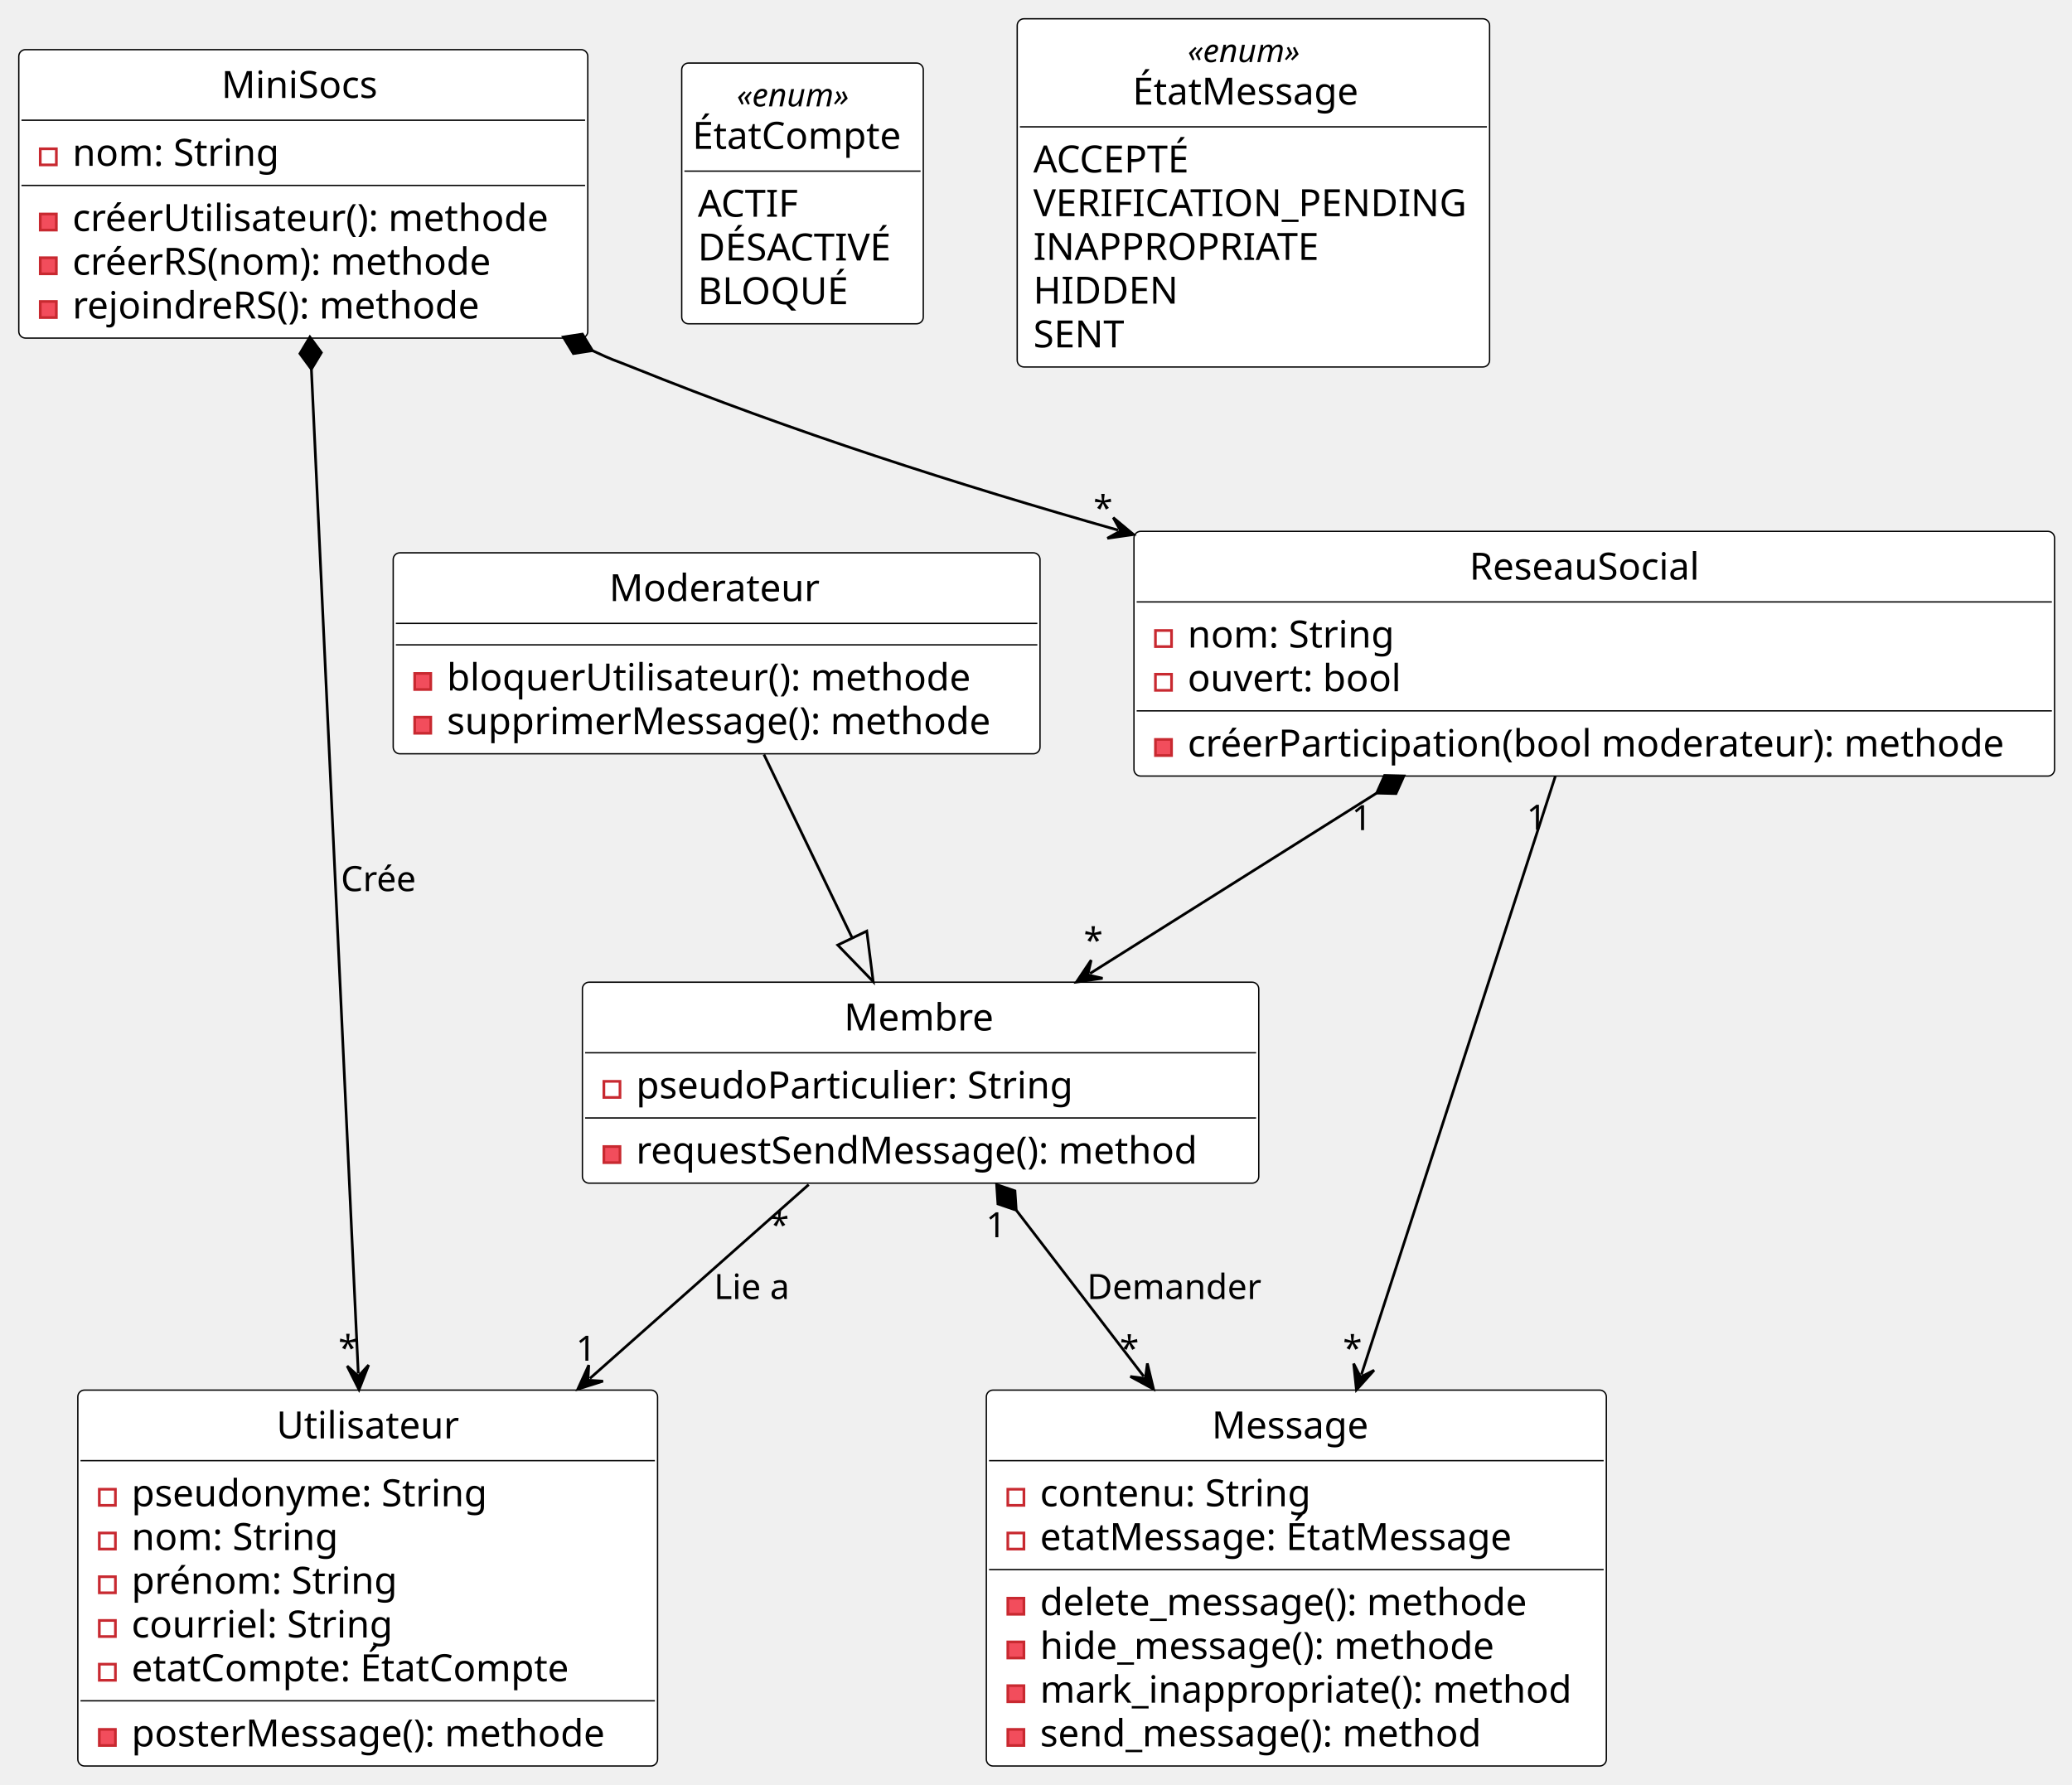
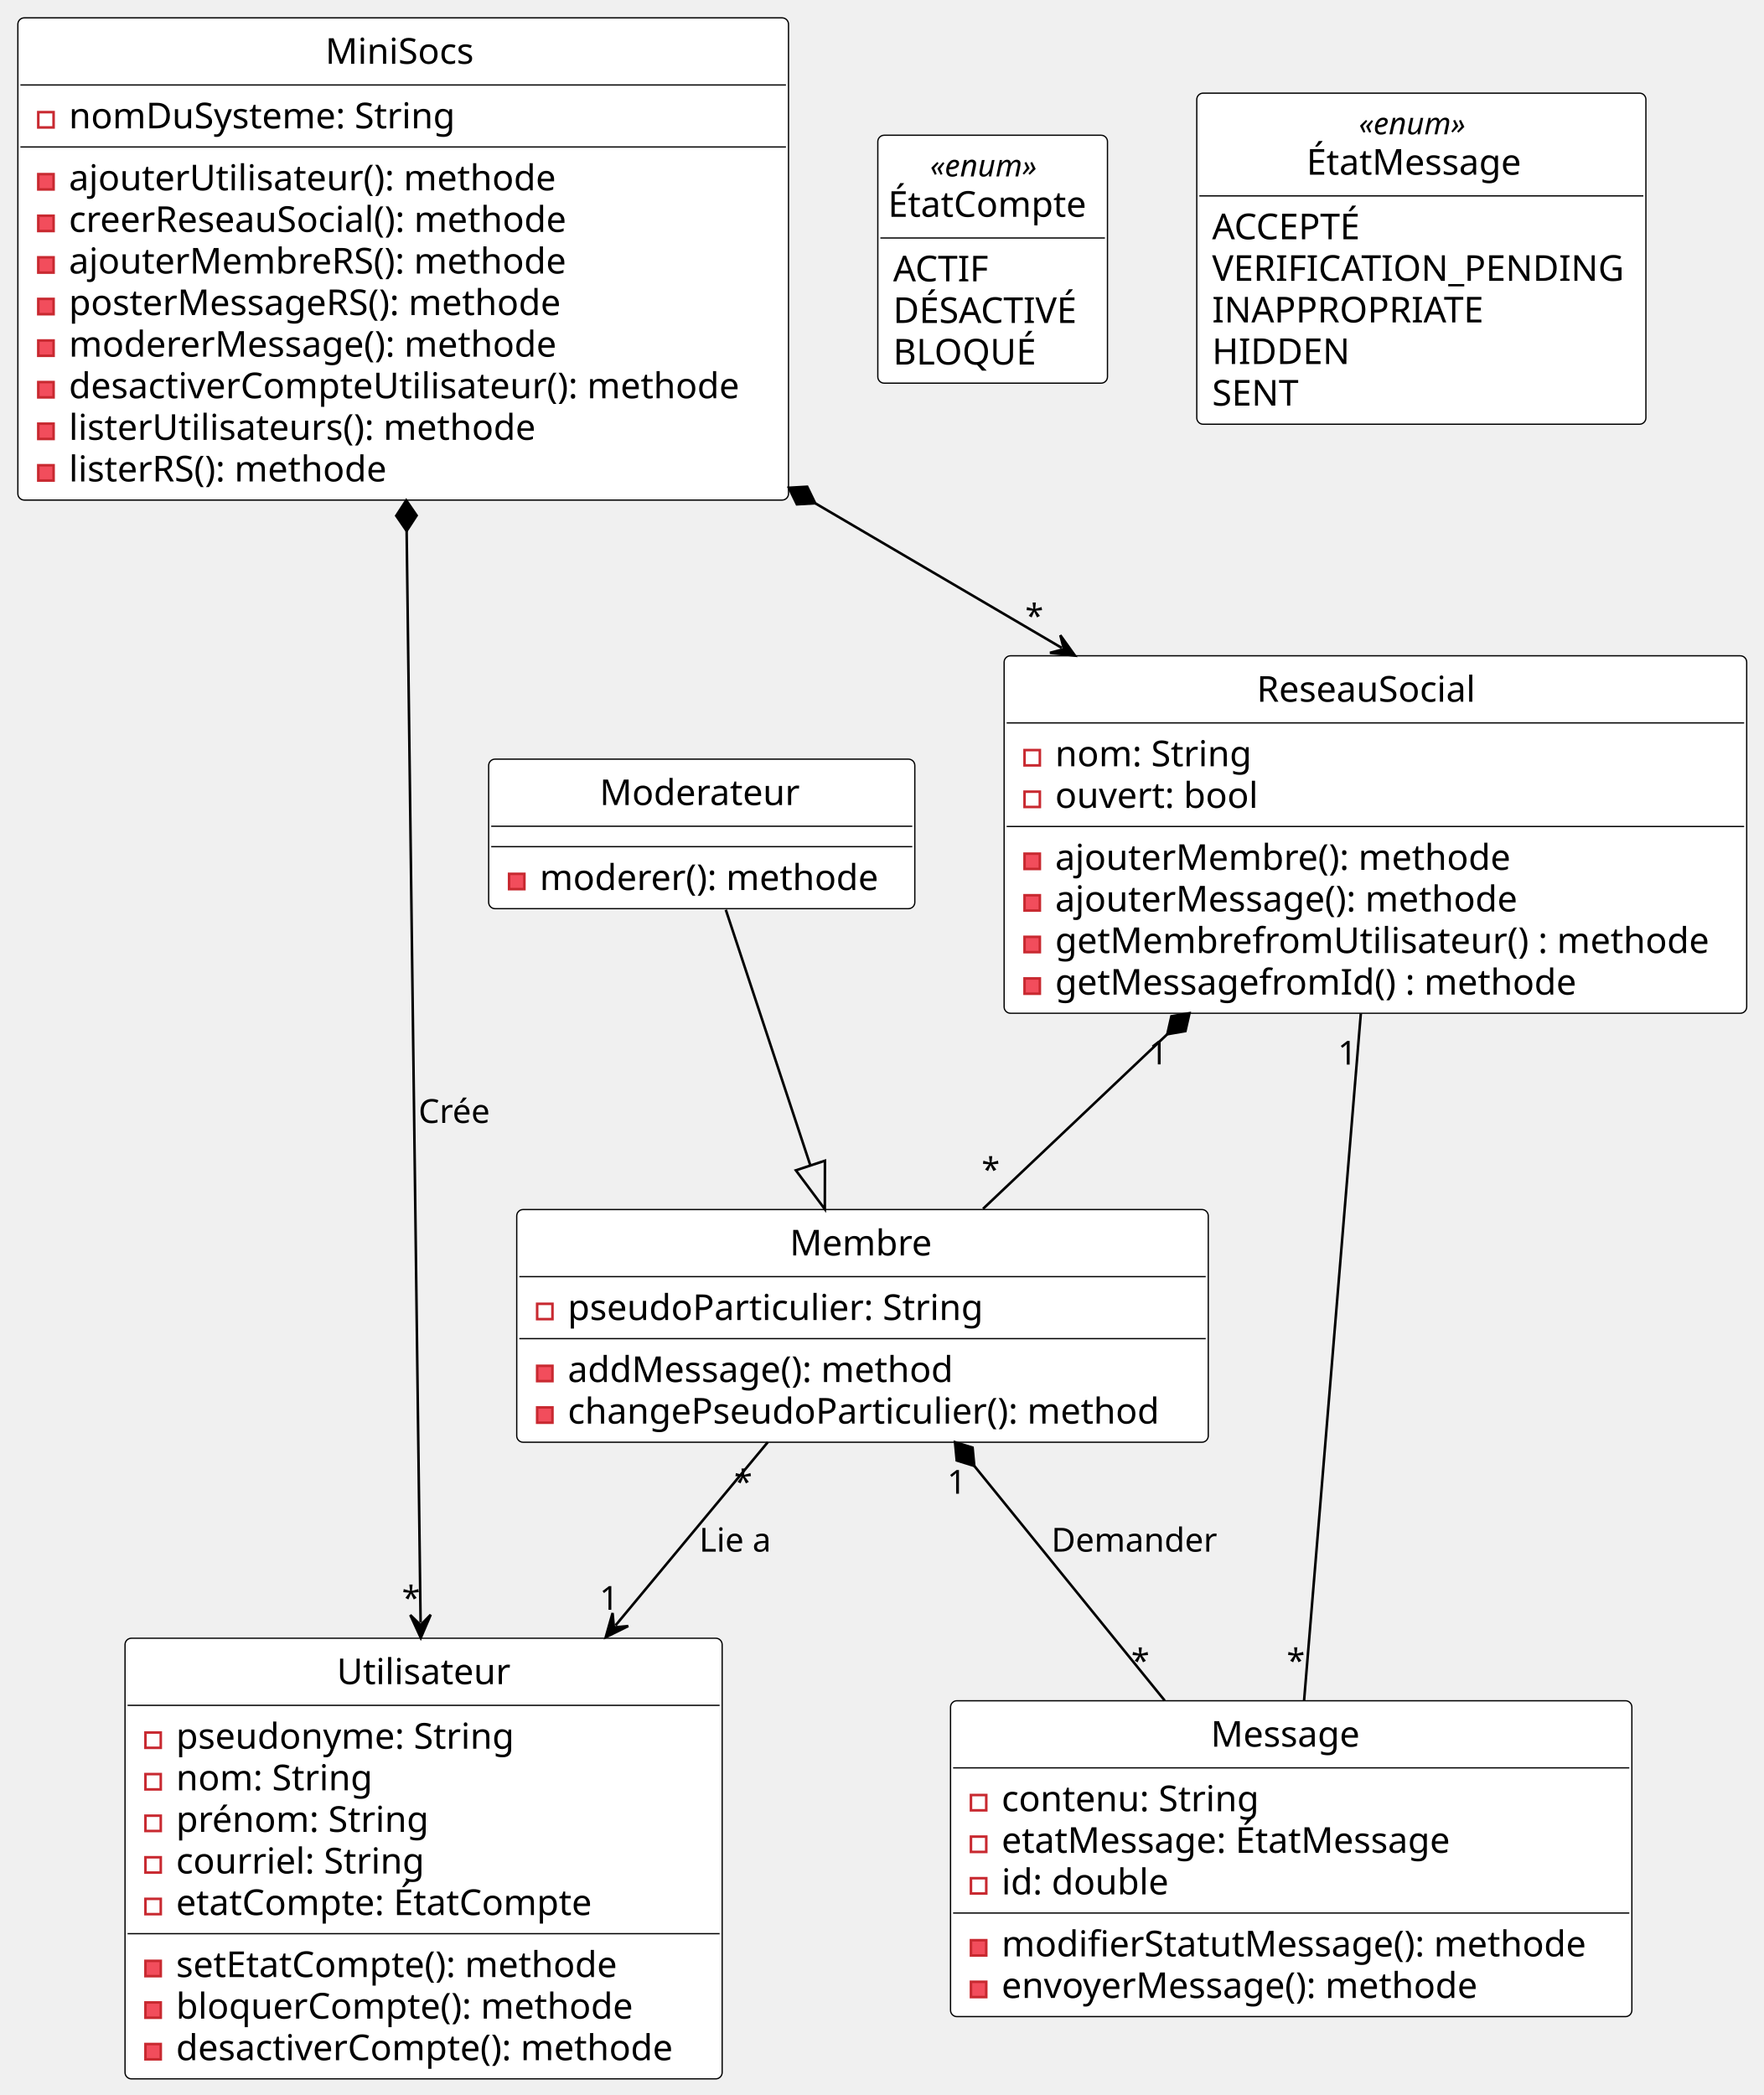
- <svg xmlns="http://www.w3.org/2000/svg" contentStyleType="text/css" height="665px" preserveAspectRatio="none" style="width:772px;height:665px;background:#FFFFFF;" version="1.1" viewBox="0 0 772 665" width="772px" zoomAndPan="magnify">
+ <svg xmlns="http://www.w3.org/2000/svg" contentStyleType="text/css" height="821px" preserveAspectRatio="none" style="width:691px;height:821px;background:#FFFFFF;" version="1.1" viewBox="0 0 691 821" width="691px" zoomAndPan="magnify">
  <defs />
  <g>
    <g id="elem_MiniSocs">
-       <rect codeLine="14" fill="#FFFFFF" height="107.484" id="MiniSocs" rx="2.5" ry="2.5" style="stroke:#000000;stroke-width:0.5;" width="212" x="7" y="18.5" />
-       <text fill="#000000" font-family="sans-serif" font-size="14" lengthAdjust="spacing" textLength="61" x="82.5" y="36.495">MiniSocs</text>
-       <line style="stroke:#000000;stroke-width:0.5;" x1="8" x2="218" y1="44.797" y2="44.797" />
-       <rect fill="none" height="6" style="stroke:#C82930;stroke-width:1.0;" width="6" x="15" y="55.445" />
-       <text fill="#000000" font-family="sans-serif" font-size="14" lengthAdjust="spacing" textLength="80" x="27" y="61.792">nom: String</text>
-       <line style="stroke:#000000;stroke-width:0.5;" x1="8" x2="218" y1="69.094" y2="69.094" />
-       <rect fill="#F24D5C" height="6" style="stroke:#C82930;stroke-width:1.0;" width="6" x="15" y="79.742" />
-       <text fill="#000000" font-family="sans-serif" font-size="14" lengthAdjust="spacing" textLength="186" x="27" y="86.089">créerUtilisateur(): methode</text>
-       <rect fill="#F24D5C" height="6" style="stroke:#C82930;stroke-width:1.0;" width="6" x="15" y="96.039" />
-       <text fill="#000000" font-family="sans-serif" font-size="14" lengthAdjust="spacing" textLength="168" x="27" y="102.386">créerRS(nom): methode</text>
-       <rect fill="#F24D5C" height="6" style="stroke:#C82930;stroke-width:1.0;" width="6" x="15" y="112.336" />
-       <text fill="#000000" font-family="sans-serif" font-size="14" lengthAdjust="spacing" textLength="162" x="27" y="118.683">rejoindreRS(): methode</text>
+       <rect codeLine="14" fill="#FFFFFF" height="188.969" id="MiniSocs" rx="2.5" ry="2.5" style="stroke:#000000;stroke-width:0.5;" width="302" x="7" y="7" />
+       <text fill="#000000" font-family="sans-serif" font-size="14" lengthAdjust="spacing" textLength="61" x="127.5" y="24.995">MiniSocs</text>
+       <line style="stroke:#000000;stroke-width:0.5;" x1="8" x2="308" y1="33.297" y2="33.297" />
+       <rect fill="none" height="6" style="stroke:#C82930;stroke-width:1.0;" width="6" x="15" y="43.945" />
+       <text fill="#000000" font-family="sans-serif" font-size="14" lengthAdjust="spacing" textLength="160" x="27" y="50.292">nomDuSysteme: String</text>
+       <line style="stroke:#000000;stroke-width:0.5;" x1="8" x2="308" y1="57.594" y2="57.594" />
+       <rect fill="#F24D5C" height="6" style="stroke:#C82930;stroke-width:1.0;" width="6" x="15" y="68.242" />
+       <text fill="#000000" font-family="sans-serif" font-size="14" lengthAdjust="spacing" textLength="198" x="27" y="74.589">ajouterUtilisateur(): methode</text>
+       <rect fill="#F24D5C" height="6" style="stroke:#C82930;stroke-width:1.0;" width="6" x="15" y="84.539" />
+       <text fill="#000000" font-family="sans-serif" font-size="14" lengthAdjust="spacing" textLength="211" x="27" y="90.886">creerReseauSocial(): methode</text>
+       <rect fill="#F24D5C" height="6" style="stroke:#C82930;stroke-width:1.0;" width="6" x="15" y="100.836" />
+       <text fill="#000000" font-family="sans-serif" font-size="14" lengthAdjust="spacing" textLength="206" x="27" y="107.183">ajouterMembreRS(): methode</text>
+       <rect fill="#F24D5C" height="6" style="stroke:#C82930;stroke-width:1.0;" width="6" x="15" y="117.133" />
+       <text fill="#000000" font-family="sans-serif" font-size="14" lengthAdjust="spacing" textLength="209" x="27" y="123.48">posterMessageRS(): methode</text>
+       <rect fill="#F24D5C" height="6" style="stroke:#C82930;stroke-width:1.0;" width="6" x="15" y="133.43" />
+       <text fill="#000000" font-family="sans-serif" font-size="14" lengthAdjust="spacing" textLength="204" x="27" y="139.776">modererMessage(): methode</text>
+       <rect fill="#F24D5C" height="6" style="stroke:#C82930;stroke-width:1.0;" width="6" x="15" y="149.727" />
+       <text fill="#000000" font-family="sans-serif" font-size="14" lengthAdjust="spacing" textLength="276" x="27" y="156.073">desactiverCompteUtilisateur(): methode</text>
+       <rect fill="#F24D5C" height="6" style="stroke:#C82930;stroke-width:1.0;" width="6" x="15" y="166.023" />
+       <text fill="#000000" font-family="sans-serif" font-size="14" lengthAdjust="spacing" textLength="191" x="27" y="172.37">listerUtilisateurs(): methode</text>
+       <rect fill="#F24D5C" height="6" style="stroke:#C82930;stroke-width:1.0;" width="6" x="15" y="182.32" />
+       <text fill="#000000" font-family="sans-serif" font-size="14" lengthAdjust="spacing" textLength="134" x="27" y="188.667">listerRS(): methode</text>
    </g>
    <g id="elem_Utilisateur">
-       <rect codeLine="21" fill="#FFFFFF" height="140.078" id="Utilisateur" rx="2.5" ry="2.5" style="stroke:#000000;stroke-width:0.5;" width="216" x="29" y="518" />
-       <text fill="#000000" font-family="sans-serif" font-size="14" lengthAdjust="spacing" textLength="68" x="103" y="535.995">Utilisateur</text>
-       <line style="stroke:#000000;stroke-width:0.5;" x1="30" x2="244" y1="544.297" y2="544.297" />
-       <rect fill="none" height="6" style="stroke:#C82930;stroke-width:1.0;" width="6" x="37" y="554.945" />
-       <text fill="#000000" font-family="sans-serif" font-size="14" lengthAdjust="spacing" textLength="140" x="49" y="561.292">pseudonyme: String</text>
-       <rect fill="none" height="6" style="stroke:#C82930;stroke-width:1.0;" width="6" x="37" y="571.242" />
-       <text fill="#000000" font-family="sans-serif" font-size="14" lengthAdjust="spacing" textLength="80" x="49" y="577.589">nom: String</text>
-       <rect fill="none" height="6" style="stroke:#C82930;stroke-width:1.0;" width="6" x="37" y="587.539" />
-       <text fill="#000000" font-family="sans-serif" font-size="14" lengthAdjust="spacing" textLength="103" x="49" y="593.886">prénom: String</text>
-       <rect fill="none" height="6" style="stroke:#C82930;stroke-width:1.0;" width="6" x="37" y="603.836" />
-       <text fill="#000000" font-family="sans-serif" font-size="14" lengthAdjust="spacing" textLength="100" x="49" y="610.183">courriel: String</text>
-       <rect fill="none" height="6" style="stroke:#C82930;stroke-width:1.0;" width="6" x="37" y="620.133" />
-       <text fill="#000000" font-family="sans-serif" font-size="14" lengthAdjust="spacing" textLength="173" x="49" y="626.48">etatCompte: ÉtatCompte</text>
-       <line style="stroke:#000000;stroke-width:0.5;" x1="30" x2="244" y1="633.781" y2="633.781" />
-       <rect fill="#F24D5C" height="6" style="stroke:#C82930;stroke-width:1.0;" width="6" x="37" y="644.43" />
-       <text fill="#000000" font-family="sans-serif" font-size="14" lengthAdjust="spacing" textLength="190" x="49" y="650.776">posterMessage(): methode</text>
+       <rect codeLine="26" fill="#FFFFFF" height="172.672" id="Utilisateur" rx="2.5" ry="2.5" style="stroke:#000000;stroke-width:0.5;" width="234" x="49" y="642" />
+       <text fill="#000000" font-family="sans-serif" font-size="14" lengthAdjust="spacing" textLength="68" x="132" y="659.995">Utilisateur</text>
+       <line style="stroke:#000000;stroke-width:0.5;" x1="50" x2="282" y1="668.297" y2="668.297" />
+       <rect fill="none" height="6" style="stroke:#C82930;stroke-width:1.0;" width="6" x="57" y="678.945" />
+       <text fill="#000000" font-family="sans-serif" font-size="14" lengthAdjust="spacing" textLength="140" x="69" y="685.292">pseudonyme: String</text>
+       <rect fill="none" height="6" style="stroke:#C82930;stroke-width:1.0;" width="6" x="57" y="695.242" />
+       <text fill="#000000" font-family="sans-serif" font-size="14" lengthAdjust="spacing" textLength="80" x="69" y="701.589">nom: String</text>
+       <rect fill="none" height="6" style="stroke:#C82930;stroke-width:1.0;" width="6" x="57" y="711.539" />
+       <text fill="#000000" font-family="sans-serif" font-size="14" lengthAdjust="spacing" textLength="103" x="69" y="717.886">prénom: String</text>
+       <rect fill="none" height="6" style="stroke:#C82930;stroke-width:1.0;" width="6" x="57" y="727.836" />
+       <text fill="#000000" font-family="sans-serif" font-size="14" lengthAdjust="spacing" textLength="100" x="69" y="734.183">courriel: String</text>
+       <rect fill="none" height="6" style="stroke:#C82930;stroke-width:1.0;" width="6" x="57" y="744.133" />
+       <text fill="#000000" font-family="sans-serif" font-size="14" lengthAdjust="spacing" textLength="173" x="69" y="750.48">etatCompte: ÉtatCompte</text>
+       <line style="stroke:#000000;stroke-width:0.5;" x1="50" x2="282" y1="757.781" y2="757.781" />
+       <rect fill="#F24D5C" height="6" style="stroke:#C82930;stroke-width:1.0;" width="6" x="57" y="768.43" />
+       <text fill="#000000" font-family="sans-serif" font-size="14" lengthAdjust="spacing" textLength="186" x="69" y="774.776">setEtatCompte(): methode</text>
+       <rect fill="#F24D5C" height="6" style="stroke:#C82930;stroke-width:1.0;" width="6" x="57" y="784.727" />
+       <text fill="#000000" font-family="sans-serif" font-size="14" lengthAdjust="spacing" textLength="190" x="69" y="791.073">bloquerCompte(): methode</text>
+       <rect fill="#F24D5C" height="6" style="stroke:#C82930;stroke-width:1.0;" width="6" x="57" y="801.023" />
+       <text fill="#000000" font-family="sans-serif" font-size="14" lengthAdjust="spacing" textLength="208" x="69" y="807.37">desactiverCompte(): methode</text>
    </g>
    <g id="elem_ÉtatCompte">
-       <rect codeLine="30" fill="#FFFFFF" height="97.156" id="ÉtatCompte" rx="2.5" ry="2.5" style="stroke:#000000;stroke-width:0.5;" width="90" x="254" y="23.5" />
-       <text fill="#000000" font-family="sans-serif" font-size="12" font-style="italic" lengthAdjust="spacing" textLength="49" x="274.5" y="39.639">«enum»</text>
-       <text fill="#000000" font-family="sans-serif" font-size="14" lengthAdjust="spacing" textLength="82" x="258" y="55.464">ÉtatCompte</text>
-       <line style="stroke:#000000;stroke-width:0.5;" x1="255" x2="343" y1="63.766" y2="63.766" />
-       <text fill="#000000" font-family="sans-serif" font-size="14" lengthAdjust="spacing" textLength="39" x="260" y="80.761">ACTIF</text>
-       <text fill="#000000" font-family="sans-serif" font-size="14" lengthAdjust="spacing" textLength="78" x="260" y="97.058">DÉSACTIVÉ</text>
-       <text fill="#000000" font-family="sans-serif" font-size="14" lengthAdjust="spacing" textLength="58" x="260" y="113.355">BLOQUÉ</text>
+       <rect codeLine="37" fill="#FFFFFF" height="97.156" id="ÉtatCompte" rx="2.5" ry="2.5" style="stroke:#000000;stroke-width:0.5;" width="90" x="344" y="53" />
+       <text fill="#000000" font-family="sans-serif" font-size="12" font-style="italic" lengthAdjust="spacing" textLength="49" x="364.5" y="69.139">«enum»</text>
+       <text fill="#000000" font-family="sans-serif" font-size="14" lengthAdjust="spacing" textLength="82" x="348" y="84.964">ÉtatCompte</text>
+       <line style="stroke:#000000;stroke-width:0.5;" x1="345" x2="433" y1="93.266" y2="93.266" />
+       <text fill="#000000" font-family="sans-serif" font-size="14" lengthAdjust="spacing" textLength="39" x="350" y="110.261">ACTIF</text>
+       <text fill="#000000" font-family="sans-serif" font-size="14" lengthAdjust="spacing" textLength="78" x="350" y="126.558">DÉSACTIVÉ</text>
+       <text fill="#000000" font-family="sans-serif" font-size="14" lengthAdjust="spacing" textLength="58" x="350" y="142.855">BLOQUÉ</text>
    </g>
    <g id="elem_ÉtatMessage">
-       <rect codeLine="36" fill="#FFFFFF" height="129.75" id="ÉtatMessage" rx="2.5" ry="2.5" style="stroke:#000000;stroke-width:0.5;" width="176" x="379" y="7" />
-       <text fill="#000000" font-family="sans-serif" font-size="12" font-style="italic" lengthAdjust="spacing" textLength="49" x="442.5" y="23.139">«enum»</text>
-       <text fill="#000000" font-family="sans-serif" font-size="14" lengthAdjust="spacing" textLength="90" x="422" y="38.964">ÉtatMessage</text>
-       <line style="stroke:#000000;stroke-width:0.5;" x1="380" x2="554" y1="47.266" y2="47.266" />
-       <text fill="#000000" font-family="sans-serif" font-size="14" lengthAdjust="spacing" textLength="65" x="385" y="64.261">ACCEPTÉ</text>
-       <text fill="#000000" font-family="sans-serif" font-size="14" lengthAdjust="spacing" textLength="164" x="385" y="80.558">VERIFICATION_PENDING</text>
-       <text fill="#000000" font-family="sans-serif" font-size="14" lengthAdjust="spacing" textLength="110" x="385" y="96.855">INAPPROPRIATE</text>
-       <text fill="#000000" font-family="sans-serif" font-size="14" lengthAdjust="spacing" textLength="54" x="385" y="113.151">HIDDEN</text>
-       <text fill="#000000" font-family="sans-serif" font-size="14" lengthAdjust="spacing" textLength="37" x="385" y="129.448">SENT</text>
+       <rect codeLine="43" fill="#FFFFFF" height="129.75" id="ÉtatMessage" rx="2.5" ry="2.5" style="stroke:#000000;stroke-width:0.5;" width="176" x="469" y="36.5" />
+       <text fill="#000000" font-family="sans-serif" font-size="12" font-style="italic" lengthAdjust="spacing" textLength="49" x="532.5" y="52.639">«enum»</text>
+       <text fill="#000000" font-family="sans-serif" font-size="14" lengthAdjust="spacing" textLength="90" x="512" y="68.464">ÉtatMessage</text>
+       <line style="stroke:#000000;stroke-width:0.5;" x1="470" x2="644" y1="76.766" y2="76.766" />
+       <text fill="#000000" font-family="sans-serif" font-size="14" lengthAdjust="spacing" textLength="65" x="475" y="93.761">ACCEPTÉ</text>
+       <text fill="#000000" font-family="sans-serif" font-size="14" lengthAdjust="spacing" textLength="164" x="475" y="110.058">VERIFICATION_PENDING</text>
+       <text fill="#000000" font-family="sans-serif" font-size="14" lengthAdjust="spacing" textLength="110" x="475" y="126.355">INAPPROPRIATE</text>
+       <text fill="#000000" font-family="sans-serif" font-size="14" lengthAdjust="spacing" textLength="54" x="475" y="142.651">HIDDEN</text>
+       <text fill="#000000" font-family="sans-serif" font-size="14" lengthAdjust="spacing" textLength="37" x="475" y="158.948">SENT</text>
    </g>
    <g id="elem_Membre">
-       <rect codeLine="44" fill="#FFFFFF" height="74.891" id="Membre" rx="2.5" ry="2.5" style="stroke:#000000;stroke-width:0.5;" width="252" x="217" y="366" />
-       <text fill="#000000" font-family="sans-serif" font-size="14" lengthAdjust="spacing" textLength="57" x="314.5" y="383.995">Membre</text>
-       <line style="stroke:#000000;stroke-width:0.5;" x1="218" x2="468" y1="392.297" y2="392.297" />
-       <rect fill="none" height="6" style="stroke:#C82930;stroke-width:1.0;" width="6" x="225" y="402.945" />
-       <text fill="#000000" font-family="sans-serif" font-size="14" lengthAdjust="spacing" textLength="169" x="237" y="409.292">pseudoParticulier: String</text>
-       <line style="stroke:#000000;stroke-width:0.5;" x1="218" x2="468" y1="416.594" y2="416.594" />
-       <rect fill="#F24D5C" height="6" style="stroke:#C82930;stroke-width:1.0;" width="6" x="225" y="427.242" />
-       <text fill="#000000" font-family="sans-serif" font-size="14" lengthAdjust="spacing" textLength="226" x="237" y="433.589">requestSendMessage(): method</text>
+       <rect codeLine="51" fill="#FFFFFF" height="91.188" id="Membre" rx="2.5" ry="2.5" style="stroke:#000000;stroke-width:0.5;" width="271" x="202.5" y="474" />
+       <text fill="#000000" font-family="sans-serif" font-size="14" lengthAdjust="spacing" textLength="57" x="309.5" y="491.995">Membre</text>
+       <line style="stroke:#000000;stroke-width:0.5;" x1="203.5" x2="472.5" y1="500.297" y2="500.297" />
+       <rect fill="none" height="6" style="stroke:#C82930;stroke-width:1.0;" width="6" x="210.5" y="510.945" />
+       <text fill="#000000" font-family="sans-serif" font-size="14" lengthAdjust="spacing" textLength="169" x="222.5" y="517.292">pseudoParticulier: String</text>
+       <line style="stroke:#000000;stroke-width:0.5;" x1="203.5" x2="472.5" y1="524.594" y2="524.594" />
+       <rect fill="#F24D5C" height="6" style="stroke:#C82930;stroke-width:1.0;" width="6" x="210.5" y="535.242" />
+       <text fill="#000000" font-family="sans-serif" font-size="14" lengthAdjust="spacing" textLength="162" x="222.5" y="541.589">addMessage(): method</text>
+       <rect fill="#F24D5C" height="6" style="stroke:#C82930;stroke-width:1.0;" width="6" x="210.5" y="551.539" />
+       <text fill="#000000" font-family="sans-serif" font-size="14" lengthAdjust="spacing" textLength="245" x="222.5" y="557.886">changePseudoParticulier(): method</text>
    </g>
    <g id="elem_Moderateur">
-       <rect codeLine="49" fill="#FFFFFF" height="74.891" id="Moderateur" rx="2.5" ry="2.5" style="stroke:#000000;stroke-width:0.5;" width="241" x="146.5" y="206" />
-       <text fill="#000000" font-family="sans-serif" font-size="14" lengthAdjust="spacing" textLength="80" x="227" y="223.995">Moderateur</text>
-       <line style="stroke:#000000;stroke-width:0.5;" x1="147.5" x2="386.5" y1="232.297" y2="232.297" />
-       <line style="stroke:#000000;stroke-width:0.5;" x1="147.5" x2="386.5" y1="240.297" y2="240.297" />
-       <rect fill="#F24D5C" height="6" style="stroke:#C82930;stroke-width:1.0;" width="6" x="154.5" y="250.945" />
-       <text fill="#000000" font-family="sans-serif" font-size="14" lengthAdjust="spacing" textLength="203" x="166.5" y="257.292">bloquerUtilisateur(): methode</text>
-       <rect fill="#F24D5C" height="6" style="stroke:#C82930;stroke-width:1.0;" width="6" x="154.5" y="267.242" />
-       <text fill="#000000" font-family="sans-serif" font-size="14" lengthAdjust="spacing" textLength="215" x="166.5" y="273.589">supprimerMessage(): methode</text>
+       <rect codeLine="57" fill="#FFFFFF" height="58.594" id="Moderateur" rx="2.5" ry="2.5" style="stroke:#000000;stroke-width:0.5;" width="167" x="191.5" y="297.5" />
+       <text fill="#000000" font-family="sans-serif" font-size="14" lengthAdjust="spacing" textLength="80" x="235" y="315.495">Moderateur</text>
+       <line style="stroke:#000000;stroke-width:0.5;" x1="192.5" x2="357.5" y1="323.797" y2="323.797" />
+       <line style="stroke:#000000;stroke-width:0.5;" x1="192.5" x2="357.5" y1="331.797" y2="331.797" />
+       <rect fill="#F24D5C" height="6" style="stroke:#C82930;stroke-width:1.0;" width="6" x="199.5" y="342.445" />
+       <text fill="#000000" font-family="sans-serif" font-size="14" lengthAdjust="spacing" textLength="141" x="211.5" y="348.792">moderer(): methode</text>
    </g>
    <g id="elem_ReseauSocial">
-       <rect codeLine="54" fill="#FFFFFF" height="91.188" id="ReseauSocial" rx="2.5" ry="2.5" style="stroke:#000000;stroke-width:0.5;" width="343" x="422.5" y="198" />
-       <text fill="#000000" font-family="sans-serif" font-size="14" lengthAdjust="spacing" textLength="93" x="547.5" y="215.995">ReseauSocial</text>
-       <line style="stroke:#000000;stroke-width:0.5;" x1="423.5" x2="764.5" y1="224.297" y2="224.297" />
-       <rect fill="none" height="6" style="stroke:#C82930;stroke-width:1.0;" width="6" x="430.5" y="234.945" />
-       <text fill="#000000" font-family="sans-serif" font-size="14" lengthAdjust="spacing" textLength="80" x="442.5" y="241.292">nom: String</text>
-       <rect fill="none" height="6" style="stroke:#C82930;stroke-width:1.0;" width="6" x="430.5" y="251.242" />
-       <text fill="#000000" font-family="sans-serif" font-size="14" lengthAdjust="spacing" textLength="83" x="442.5" y="257.589">ouvert: bool</text>
-       <line style="stroke:#000000;stroke-width:0.5;" x1="423.5" x2="764.5" y1="264.891" y2="264.891" />
-       <rect fill="#F24D5C" height="6" style="stroke:#C82930;stroke-width:1.0;" width="6" x="430.5" y="275.539" />
-       <text fill="#000000" font-family="sans-serif" font-size="14" lengthAdjust="spacing" textLength="317" x="442.5" y="281.886">créerParticipation(bool moderateur): methode</text>
+       <rect codeLine="61" fill="#FFFFFF" height="140.078" id="ReseauSocial" rx="2.5" ry="2.5" style="stroke:#000000;stroke-width:0.5;" width="291" x="393.5" y="257" />
+       <text fill="#000000" font-family="sans-serif" font-size="14" lengthAdjust="spacing" textLength="93" x="492.5" y="274.995">ReseauSocial</text>
+       <line style="stroke:#000000;stroke-width:0.5;" x1="394.5" x2="683.5" y1="283.297" y2="283.297" />
+       <rect fill="none" height="6" style="stroke:#C82930;stroke-width:1.0;" width="6" x="401.5" y="293.945" />
+       <text fill="#000000" font-family="sans-serif" font-size="14" lengthAdjust="spacing" textLength="80" x="413.5" y="300.292">nom: String</text>
+       <rect fill="none" height="6" style="stroke:#C82930;stroke-width:1.0;" width="6" x="401.5" y="310.242" />
+       <text fill="#000000" font-family="sans-serif" font-size="14" lengthAdjust="spacing" textLength="83" x="413.5" y="316.589">ouvert: bool</text>
+       <line style="stroke:#000000;stroke-width:0.5;" x1="394.5" x2="683.5" y1="323.891" y2="323.891" />
+       <rect fill="#F24D5C" height="6" style="stroke:#C82930;stroke-width:1.0;" width="6" x="401.5" y="334.539" />
+       <text fill="#000000" font-family="sans-serif" font-size="14" lengthAdjust="spacing" textLength="187" x="413.5" y="340.886">ajouterMembre(): methode</text>
+       <rect fill="#F24D5C" height="6" style="stroke:#C82930;stroke-width:1.0;" width="6" x="401.5" y="350.836" />
+       <text fill="#000000" font-family="sans-serif" font-size="14" lengthAdjust="spacing" textLength="193" x="413.5" y="357.183">ajouterMessage(): methode</text>
+       <rect fill="#F24D5C" height="6" style="stroke:#C82930;stroke-width:1.0;" width="6" x="401.5" y="367.133" />
+       <text fill="#000000" font-family="sans-serif" font-size="14" lengthAdjust="spacing" textLength="265" x="413.5" y="373.479">getMembrefromUtilisateur() : methode</text>
+       <rect fill="#F24D5C" height="6" style="stroke:#C82930;stroke-width:1.0;" width="6" x="401.5" y="383.43" />
+       <text fill="#000000" font-family="sans-serif" font-size="14" lengthAdjust="spacing" textLength="215" x="413.5" y="389.776">getMessagefromId() : methode</text>
    </g>
    <g id="elem_Message">
-       <rect codeLine="60" fill="#FFFFFF" height="140.078" id="Message" rx="2.5" ry="2.5" style="stroke:#000000;stroke-width:0.5;" width="231" x="367.5" y="518" />
-       <text fill="#000000" font-family="sans-serif" font-size="14" lengthAdjust="spacing" textLength="63" x="451.5" y="535.995">Message</text>
-       <line style="stroke:#000000;stroke-width:0.5;" x1="368.5" x2="597.5" y1="544.297" y2="544.297" />
-       <rect fill="none" height="6" style="stroke:#C82930;stroke-width:1.0;" width="6" x="375.5" y="554.945" />
-       <text fill="#000000" font-family="sans-serif" font-size="14" lengthAdjust="spacing" textLength="107" x="387.5" y="561.292">contenu: String</text>
-       <rect fill="none" height="6" style="stroke:#C82930;stroke-width:1.0;" width="6" x="375.5" y="571.242" />
-       <text fill="#000000" font-family="sans-serif" font-size="14" lengthAdjust="spacing" textLength="189" x="387.5" y="577.589">etatMessage: ÉtatMessage</text>
-       <line style="stroke:#000000;stroke-width:0.5;" x1="368.5" x2="597.5" y1="584.891" y2="584.891" />
-       <rect fill="#F24D5C" height="6" style="stroke:#C82930;stroke-width:1.0;" width="6" x="375.5" y="595.539" />
-       <text fill="#000000" font-family="sans-serif" font-size="14" lengthAdjust="spacing" textLength="197" x="387.5" y="601.886">delete_message(): methode</text>
-       <rect fill="#F24D5C" height="6" style="stroke:#C82930;stroke-width:1.0;" width="6" x="375.5" y="611.836" />
-       <text fill="#000000" font-family="sans-serif" font-size="14" lengthAdjust="spacing" textLength="183" x="387.5" y="618.183">hide_message(): methode</text>
-       <rect fill="#F24D5C" height="6" style="stroke:#C82930;stroke-width:1.0;" width="6" x="375.5" y="628.133" />
-       <text fill="#000000" font-family="sans-serif" font-size="14" lengthAdjust="spacing" textLength="205" x="387.5" y="634.48">mark_inappropriate(): method</text>
-       <rect fill="#F24D5C" height="6" style="stroke:#C82930;stroke-width:1.0;" width="6" x="375.5" y="644.43" />
-       <text fill="#000000" font-family="sans-serif" font-size="14" lengthAdjust="spacing" textLength="179" x="387.5" y="650.776">send_message(): method</text>
+       <rect codeLine="70" fill="#FFFFFF" height="123.781" id="Message" rx="2.5" ry="2.5" style="stroke:#000000;stroke-width:0.5;" width="267" x="372.5" y="666.5" />
+       <text fill="#000000" font-family="sans-serif" font-size="14" lengthAdjust="spacing" textLength="63" x="474.5" y="684.495">Message</text>
+       <line style="stroke:#000000;stroke-width:0.5;" x1="373.5" x2="638.5" y1="692.797" y2="692.797" />
+       <rect fill="none" height="6" style="stroke:#C82930;stroke-width:1.0;" width="6" x="380.5" y="703.445" />
+       <text fill="#000000" font-family="sans-serif" font-size="14" lengthAdjust="spacing" textLength="107" x="392.5" y="709.792">contenu: String</text>
+       <rect fill="none" height="6" style="stroke:#C82930;stroke-width:1.0;" width="6" x="380.5" y="719.742" />
+       <text fill="#000000" font-family="sans-serif" font-size="14" lengthAdjust="spacing" textLength="189" x="392.5" y="726.089">etatMessage: ÉtatMessage</text>
+       <rect fill="none" height="6" style="stroke:#C82930;stroke-width:1.0;" width="6" x="380.5" y="736.039" />
+       <text fill="#000000" font-family="sans-serif" font-size="14" lengthAdjust="spacing" textLength="69" x="392.5" y="742.386">id: double</text>
+       <line style="stroke:#000000;stroke-width:0.5;" x1="373.5" x2="638.5" y1="749.688" y2="749.688" />
+       <rect fill="#F24D5C" height="6" style="stroke:#C82930;stroke-width:1.0;" width="6" x="380.5" y="760.336" />
+       <text fill="#000000" font-family="sans-serif" font-size="14" lengthAdjust="spacing" textLength="241" x="392.5" y="766.683">modifierStatutMessage(): methode</text>
+       <rect fill="#F24D5C" height="6" style="stroke:#C82930;stroke-width:1.0;" width="6" x="380.5" y="776.633" />
+       <text fill="#000000" font-family="sans-serif" font-size="14" lengthAdjust="spacing" textLength="200" x="392.5" y="782.98">envoyerMessage(): methode</text>
    </g>
    <g id="link_MiniSocs_Utilisateur">
-       <path codeLine="70" d="M116.02,137.577 C120.38,230.967 128.63,407.716 133.49,511.837 " fill="none" id="MiniSocs-Utilisateur" style="stroke:#000000;stroke-width:1.0;" />
-       <polygon fill="#000000" points="115.46,125.59,111.744,131.77,116.02,137.577,119.736,131.397,115.46,125.59" style="stroke:#000000;stroke-width:1.0;" />
-       <polygon fill="#000000" points="133.77,517.83,137.346,508.653,133.537,512.835,129.355,509.026,133.77,517.83" style="stroke:#000000;stroke-width:1.0;" />
-       <text fill="#000000" font-family="sans-serif" font-size="13" lengthAdjust="spacing" textLength="30" x="127" y="332.067">Crée</text>
-       <text fill="#000000" font-family="sans-serif" font-size="13" lengthAdjust="spacing" textLength="7" x="126.076" y="506.89">*</text>
+       <path codeLine="79" d="M159.353,208.069 C160.893,328.789 163.333,519.101 164.823,635.841 " fill="none" id="MiniSocs-Utilisateur" style="stroke:#000000;stroke-width:1.0;" />
+       <polygon fill="#000000" points="159.2,196.07,155.277,202.12,159.353,208.069,163.276,202.018,159.2,196.07" style="stroke:#000000;stroke-width:1.0;" />
+       <polygon fill="#000000" points="164.9,641.84,168.785,632.79,164.836,636.84,160.786,632.892,164.9,641.84" style="stroke:#000000;stroke-width:1.0;" />
+       <text fill="#000000" font-family="sans-serif" font-size="13" lengthAdjust="spacing" textLength="30" x="164" y="440.067">Crée</text>
+       <text fill="#000000" font-family="sans-serif" font-size="13" lengthAdjust="spacing" textLength="7" x="157.505" y="630.835">*</text>
    </g>
    <g id="link_Membre_Utilisateur">
-       <path codeLine="71" d="M301.31,441.43 C276.62,463.3 249.041,487.741 219.781,513.661 " fill="none" id="Membre-to-Utilisateur" style="stroke:#000000;stroke-width:1.0;" />
-       <polygon fill="#000000" points="215.29,517.64,224.679,514.666,219.033,514.324,219.375,508.678,215.29,517.64" style="stroke:#000000;stroke-width:1.0;" />
-       <text fill="#000000" font-family="sans-serif" font-size="13" lengthAdjust="spacing" textLength="30" x="266" y="484.067">Lie a</text>
-       <text fill="#000000" font-family="sans-serif" font-size="13" lengthAdjust="spacing" textLength="7" x="286.825" y="461.041">*</text>
-       <text fill="#000000" font-family="sans-serif" font-size="13" lengthAdjust="spacing" textLength="8" x="214.603" y="507.045">1</text>
+       <path codeLine="80" d="M300.89,565.16 C282.32,587.51 263.046,610.716 241.216,636.976 " fill="none" id="Membre-to-Utilisateur" style="stroke:#000000;stroke-width:1.0;" />
+       <polygon fill="#000000" points="237.38,641.59,246.209,637.226,240.576,637.745,240.057,632.112,237.38,641.59" style="stroke:#000000;stroke-width:1.0;" />
+       <text fill="#000000" font-family="sans-serif" font-size="13" lengthAdjust="spacing" textLength="30" x="274" y="608.067">Lie a</text>
+       <text fill="#000000" font-family="sans-serif" font-size="13" lengthAdjust="spacing" textLength="7" x="287.672" y="585.363">*</text>
+       <text fill="#000000" font-family="sans-serif" font-size="13" lengthAdjust="spacing" textLength="8" x="234.96" y="630.858">1</text>
    </g>
    <g id="link_Membre_Message">
-       <path codeLine="73" d="M378.635,450.95 C395.415,472.82 406.259,486.959 426.139,512.879 " fill="none" id="Membre-Message" style="stroke:#000000;stroke-width:1.0;" />
-       <polygon fill="#000000" points="371.33,441.43,371.809,448.625,378.635,450.95,378.156,443.755,371.33,441.43" style="stroke:#000000;stroke-width:1.0;" />
-       <polygon fill="#000000" points="429.79,517.64,427.487,508.064,426.747,513.673,421.139,512.933,429.79,517.64" style="stroke:#000000;stroke-width:1.0;" />
-       <text fill="#000000" font-family="sans-serif" font-size="13" lengthAdjust="spacing" textLength="68" x="405" y="484.067">Demander</text>
-       <text fill="#000000" font-family="sans-serif" font-size="13" lengthAdjust="spacing" textLength="8" x="367.36" y="461.041">1</text>
-       <text fill="#000000" font-family="sans-serif" font-size="13" lengthAdjust="spacing" textLength="7" x="417.208" y="507.045">*</text>
+       <path codeLine="82" d="M381.811,574.478 C405.831,604.078 430.08,633.96 456.43,666.43 " fill="none" id="Membre-backto-Message" style="stroke:#000000;stroke-width:1.0;" />
+       <polygon fill="#000000" points="374.25,565.16,374.925,572.34,381.811,574.478,381.137,567.298,374.25,565.16" style="stroke:#000000;stroke-width:1.0;" />
+       <text fill="#000000" font-family="sans-serif" font-size="13" lengthAdjust="spacing" textLength="68" x="412" y="608.067">Demander</text>
+       <text fill="#000000" font-family="sans-serif" font-size="13" lengthAdjust="spacing" textLength="8" x="371.188" y="585.363">1</text>
+       <text fill="#000000" font-family="sans-serif" font-size="13" lengthAdjust="spacing" textLength="7" x="443.294" y="655.473">*</text>
    </g>
    <g id="link_MiniSocs_ReseauSocial">
-       <path codeLine="75" d="M220.756,130.661 C229.486,134.731 227.4,133.54 236,137 C295.5,160.98 356.738,180.55 416.568,197.55 " fill="none" id="MiniSocs-ReseauSocial" style="stroke:#000000;stroke-width:1.0;" />
-       <polygon fill="#000000" points="209.88,125.59,213.628,131.751,220.756,130.661,217.008,124.5,209.88,125.59" style="stroke:#000000;stroke-width:1.0;" />
-       <polygon fill="#000000" points="422.34,199.19,414.776,192.882,417.53,197.823,412.589,200.578,422.34,199.19" style="stroke:#000000;stroke-width:1.0;" />
-       <text fill="#000000" font-family="sans-serif" font-size="13" lengthAdjust="spacing" textLength="7" x="407.403" y="193.908">*</text>
+       <path codeLine="84" d="M319.48,197.223 C356.77,219.103 380.645,233.104 416.085,253.894 " fill="none" id="MiniSocs-ReseauSocial" style="stroke:#000000;stroke-width:1.0;" />
+       <polygon fill="#000000" points="309.13,191.15,312.281,197.636,319.48,197.223,316.329,190.736,309.13,191.15" style="stroke:#000000;stroke-width:1.0;" />
+       <polygon fill="#000000" points="421.26,256.93,415.521,248.926,416.947,254.4,411.473,255.826,421.26,256.93" style="stroke:#000000;stroke-width:1.0;" />
+       <text fill="#000000" font-family="sans-serif" font-size="13" lengthAdjust="spacing" textLength="7" x="401.757" y="246">*</text>
    </g>
    <g id="link_ReseauSocial_Message">
-       <path codeLine="76" d="M579.49,289.28 C560.63,347.48 529.34,444.022 507.24,512.212 " fill="none" id="ReseauSocial-to-Message" style="stroke:#000000;stroke-width:1.0;" />
-       <polygon fill="#000000" points="505.39,517.92,511.97,510.592,506.932,513.164,504.36,508.125,505.39,517.92" style="stroke:#000000;stroke-width:1.0;" />
-       <text fill="#000000" font-family="sans-serif" font-size="13" lengthAdjust="spacing" textLength="8" x="568.771" y="309.168">1</text>
-       <text fill="#000000" font-family="sans-serif" font-size="13" lengthAdjust="spacing" textLength="7" x="500.338" y="506.989">*</text>
+       <path codeLine="85" d="M533.29,397.13 C527.02,473.06 517.04,593.83 511.05,666.41 " fill="none" id="ReseauSocial-Message" style="stroke:#000000;stroke-width:1.0;" />
+       <text fill="#000000" font-family="sans-serif" font-size="13" lengthAdjust="spacing" textLength="8" x="524.289" y="417.205">1</text>
+       <text fill="#000000" font-family="sans-serif" font-size="13" lengthAdjust="spacing" textLength="7" x="504.229" y="655.451">*</text>
    </g>
    <g id="link_ReseauSocial_Membre">
-       <path codeLine="78" d="M512.925,295.534 C474.365,319.814 442.498,339.863 406.138,362.753 " fill="none" id="ReseauSocial-Membre" style="stroke:#000000;stroke-width:1.0;" />
-       <polygon fill="#000000" points="523.08,289.14,515.871,288.952,512.925,295.534,520.134,295.722,523.08,289.14" style="stroke:#000000;stroke-width:1.0;" />
-       <polygon fill="#000000" points="401.06,365.95,410.807,364.54,405.291,363.286,406.545,357.77,401.06,365.95" style="stroke:#000000;stroke-width:1.0;" />
-       <text fill="#000000" font-family="sans-serif" font-size="13" lengthAdjust="spacing" textLength="8" x="503.608" y="309.34">1</text>
-       <text fill="#000000" font-family="sans-serif" font-size="13" lengthAdjust="spacing" textLength="7" x="403.779" y="355.014">*</text>
+       <path codeLine="87" d="M457.442,405.296 C430.482,430.856 409.34,450.88 385.24,473.72 " fill="none" id="ReseauSocial-backto-Membre" style="stroke:#000000;stroke-width:1.0;" />
+       <polygon fill="#000000" points="466.15,397.04,459.044,398.265,457.442,405.296,464.548,404.071,466.15,397.04" style="stroke:#000000;stroke-width:1.0;" />
+       <text fill="#000000" font-family="sans-serif" font-size="13" lengthAdjust="spacing" textLength="8" x="450.225" y="417.106">1</text>
+       <text fill="#000000" font-family="sans-serif" font-size="13" lengthAdjust="spacing" textLength="7" x="384.664" y="462.957">*</text>
    </g>
    <g id="link_Moderateur_Membre">
-       <path codeLine="80" d="M284.63,281.15 C296.86,306.58 305.298,324.109 317.538,349.559 " fill="none" id="Moderateur-to-Membre" style="stroke:#000000;stroke-width:1.0;" />
-       <polygon fill="none" points="325.34,365.78,322.946,346.958,312.131,352.159,325.34,365.78" style="stroke:#000000;stroke-width:1.0;" />
+       <path codeLine="89" d="M284.43,356.52 C294.7,387.55 305.589,420.49 317.579,456.75 " fill="none" id="Moderateur-to-Membre" style="stroke:#000000;stroke-width:1.0;" />
+       <polygon fill="none" points="323.23,473.84,323.276,454.866,311.882,458.634,323.23,473.84" style="stroke:#000000;stroke-width:1.0;" />
    </g>
  </g>
</svg>
